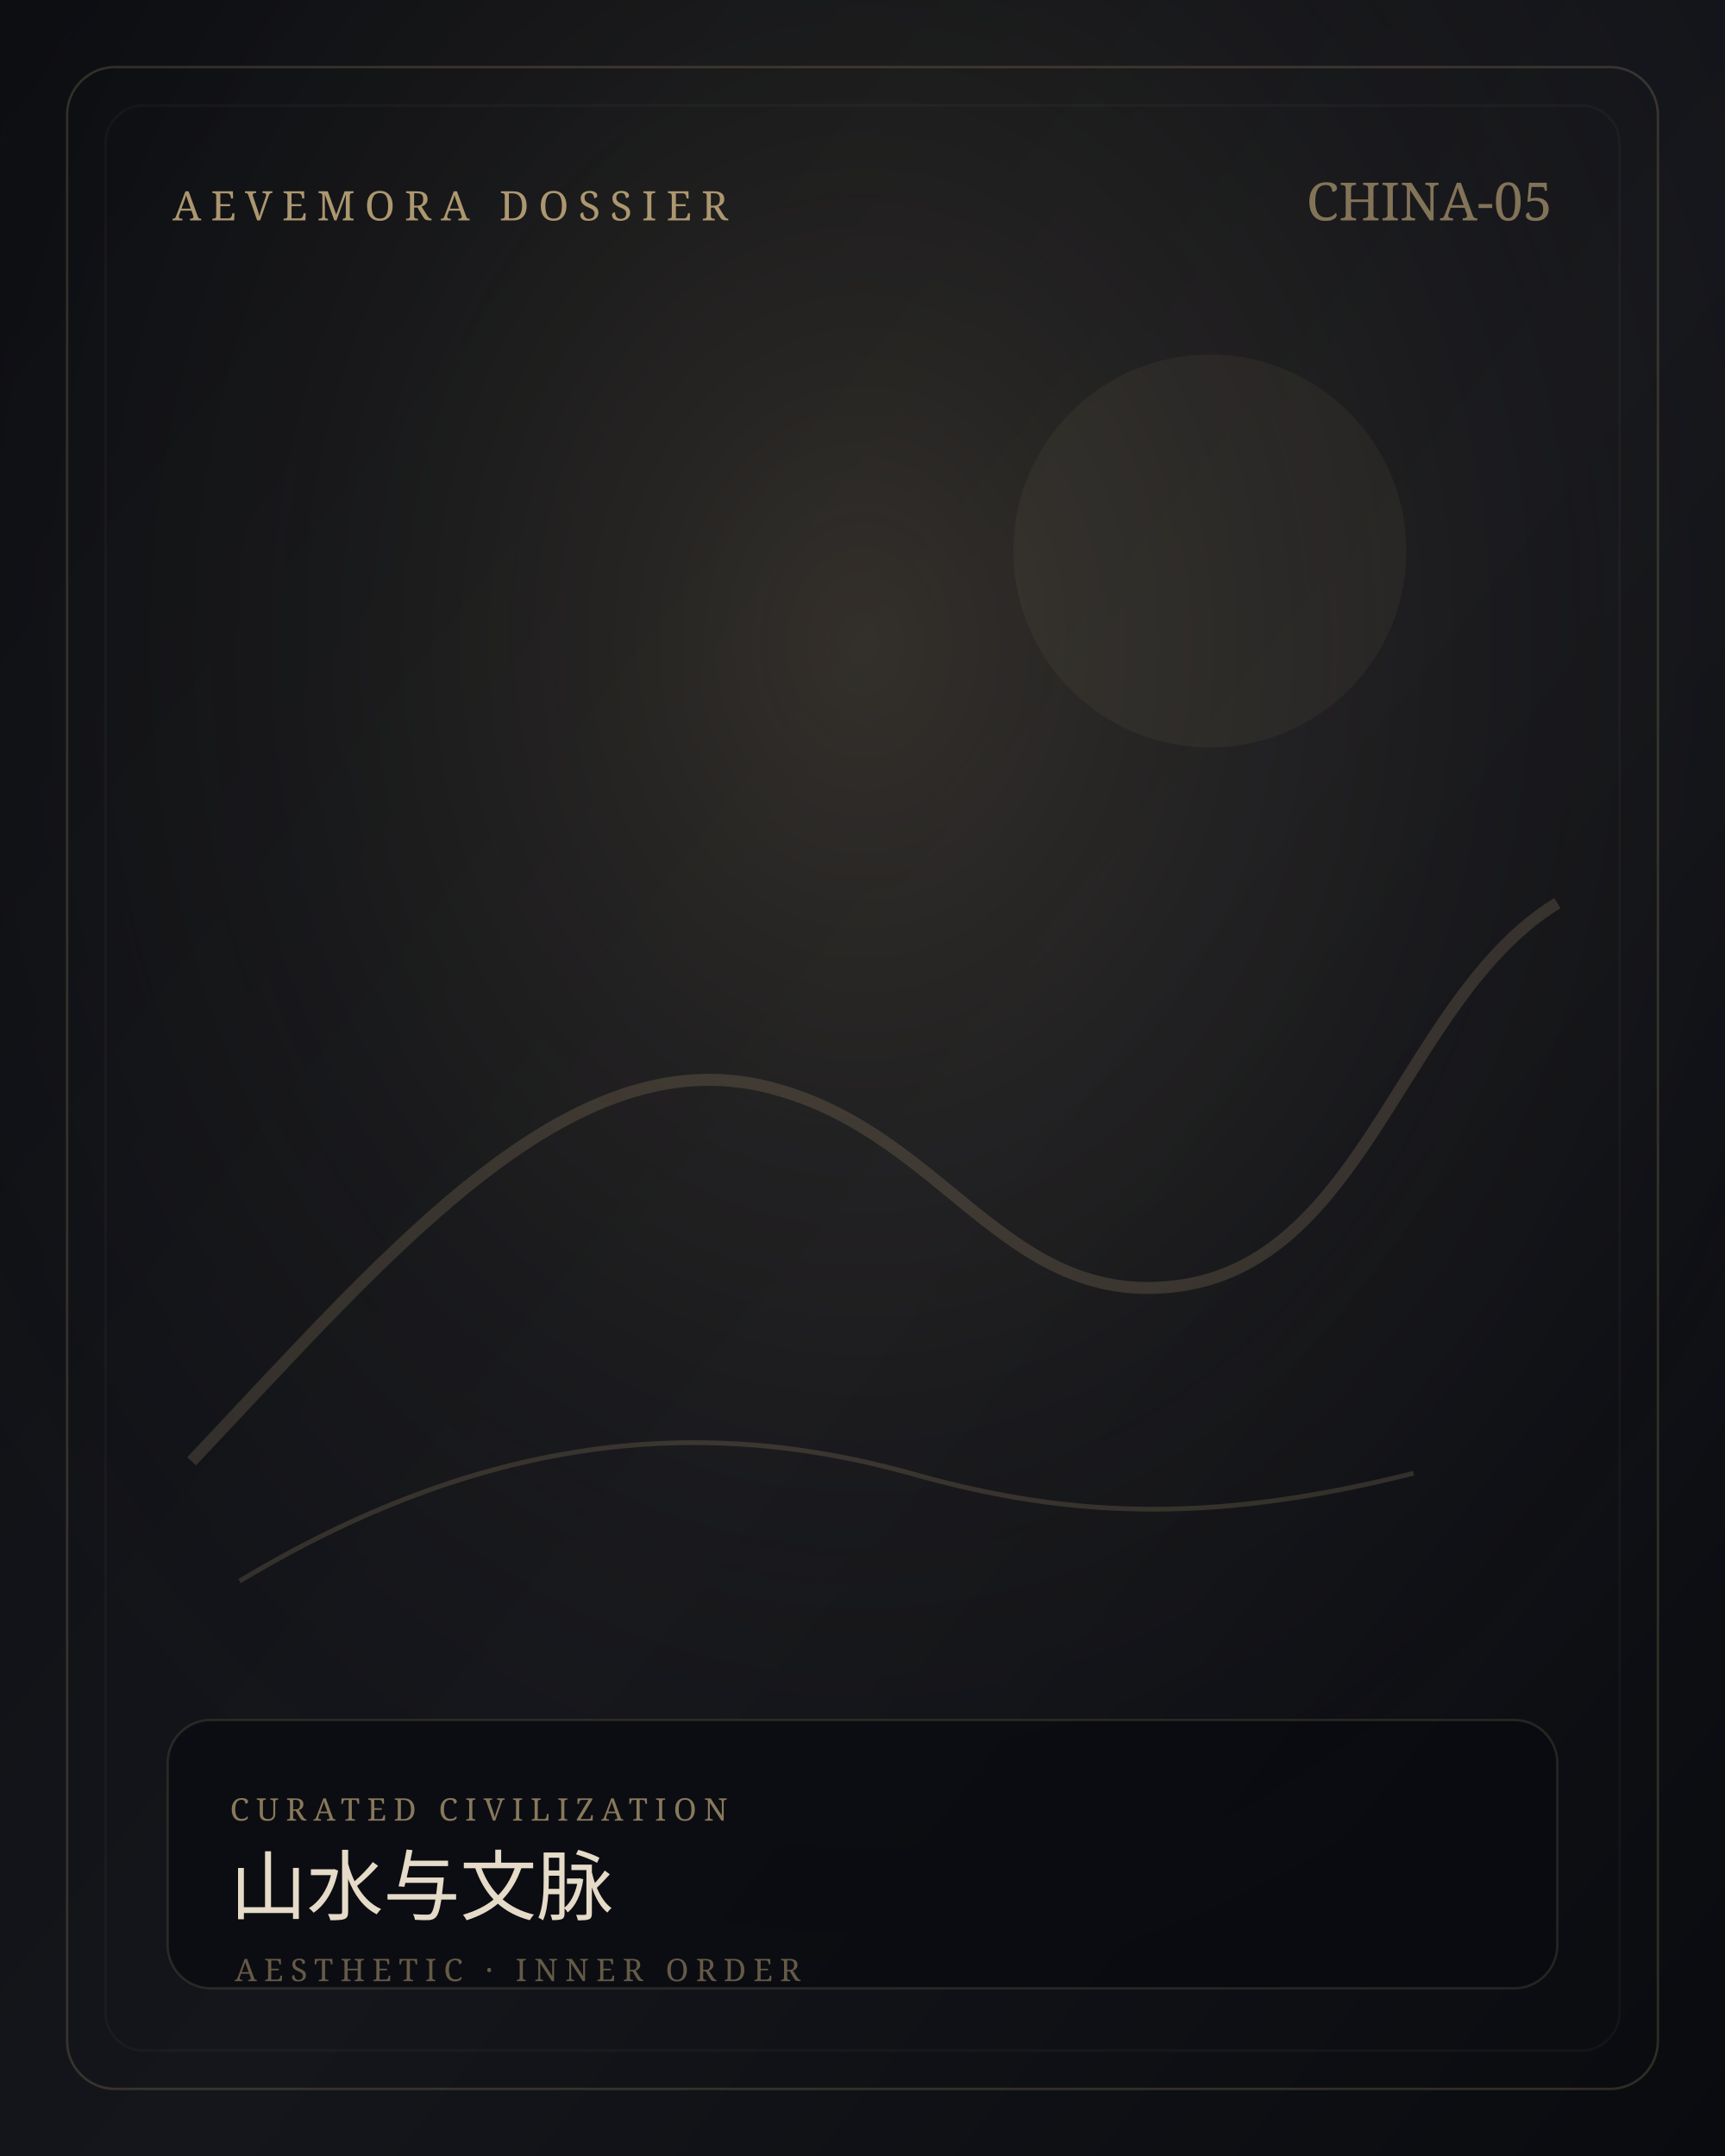
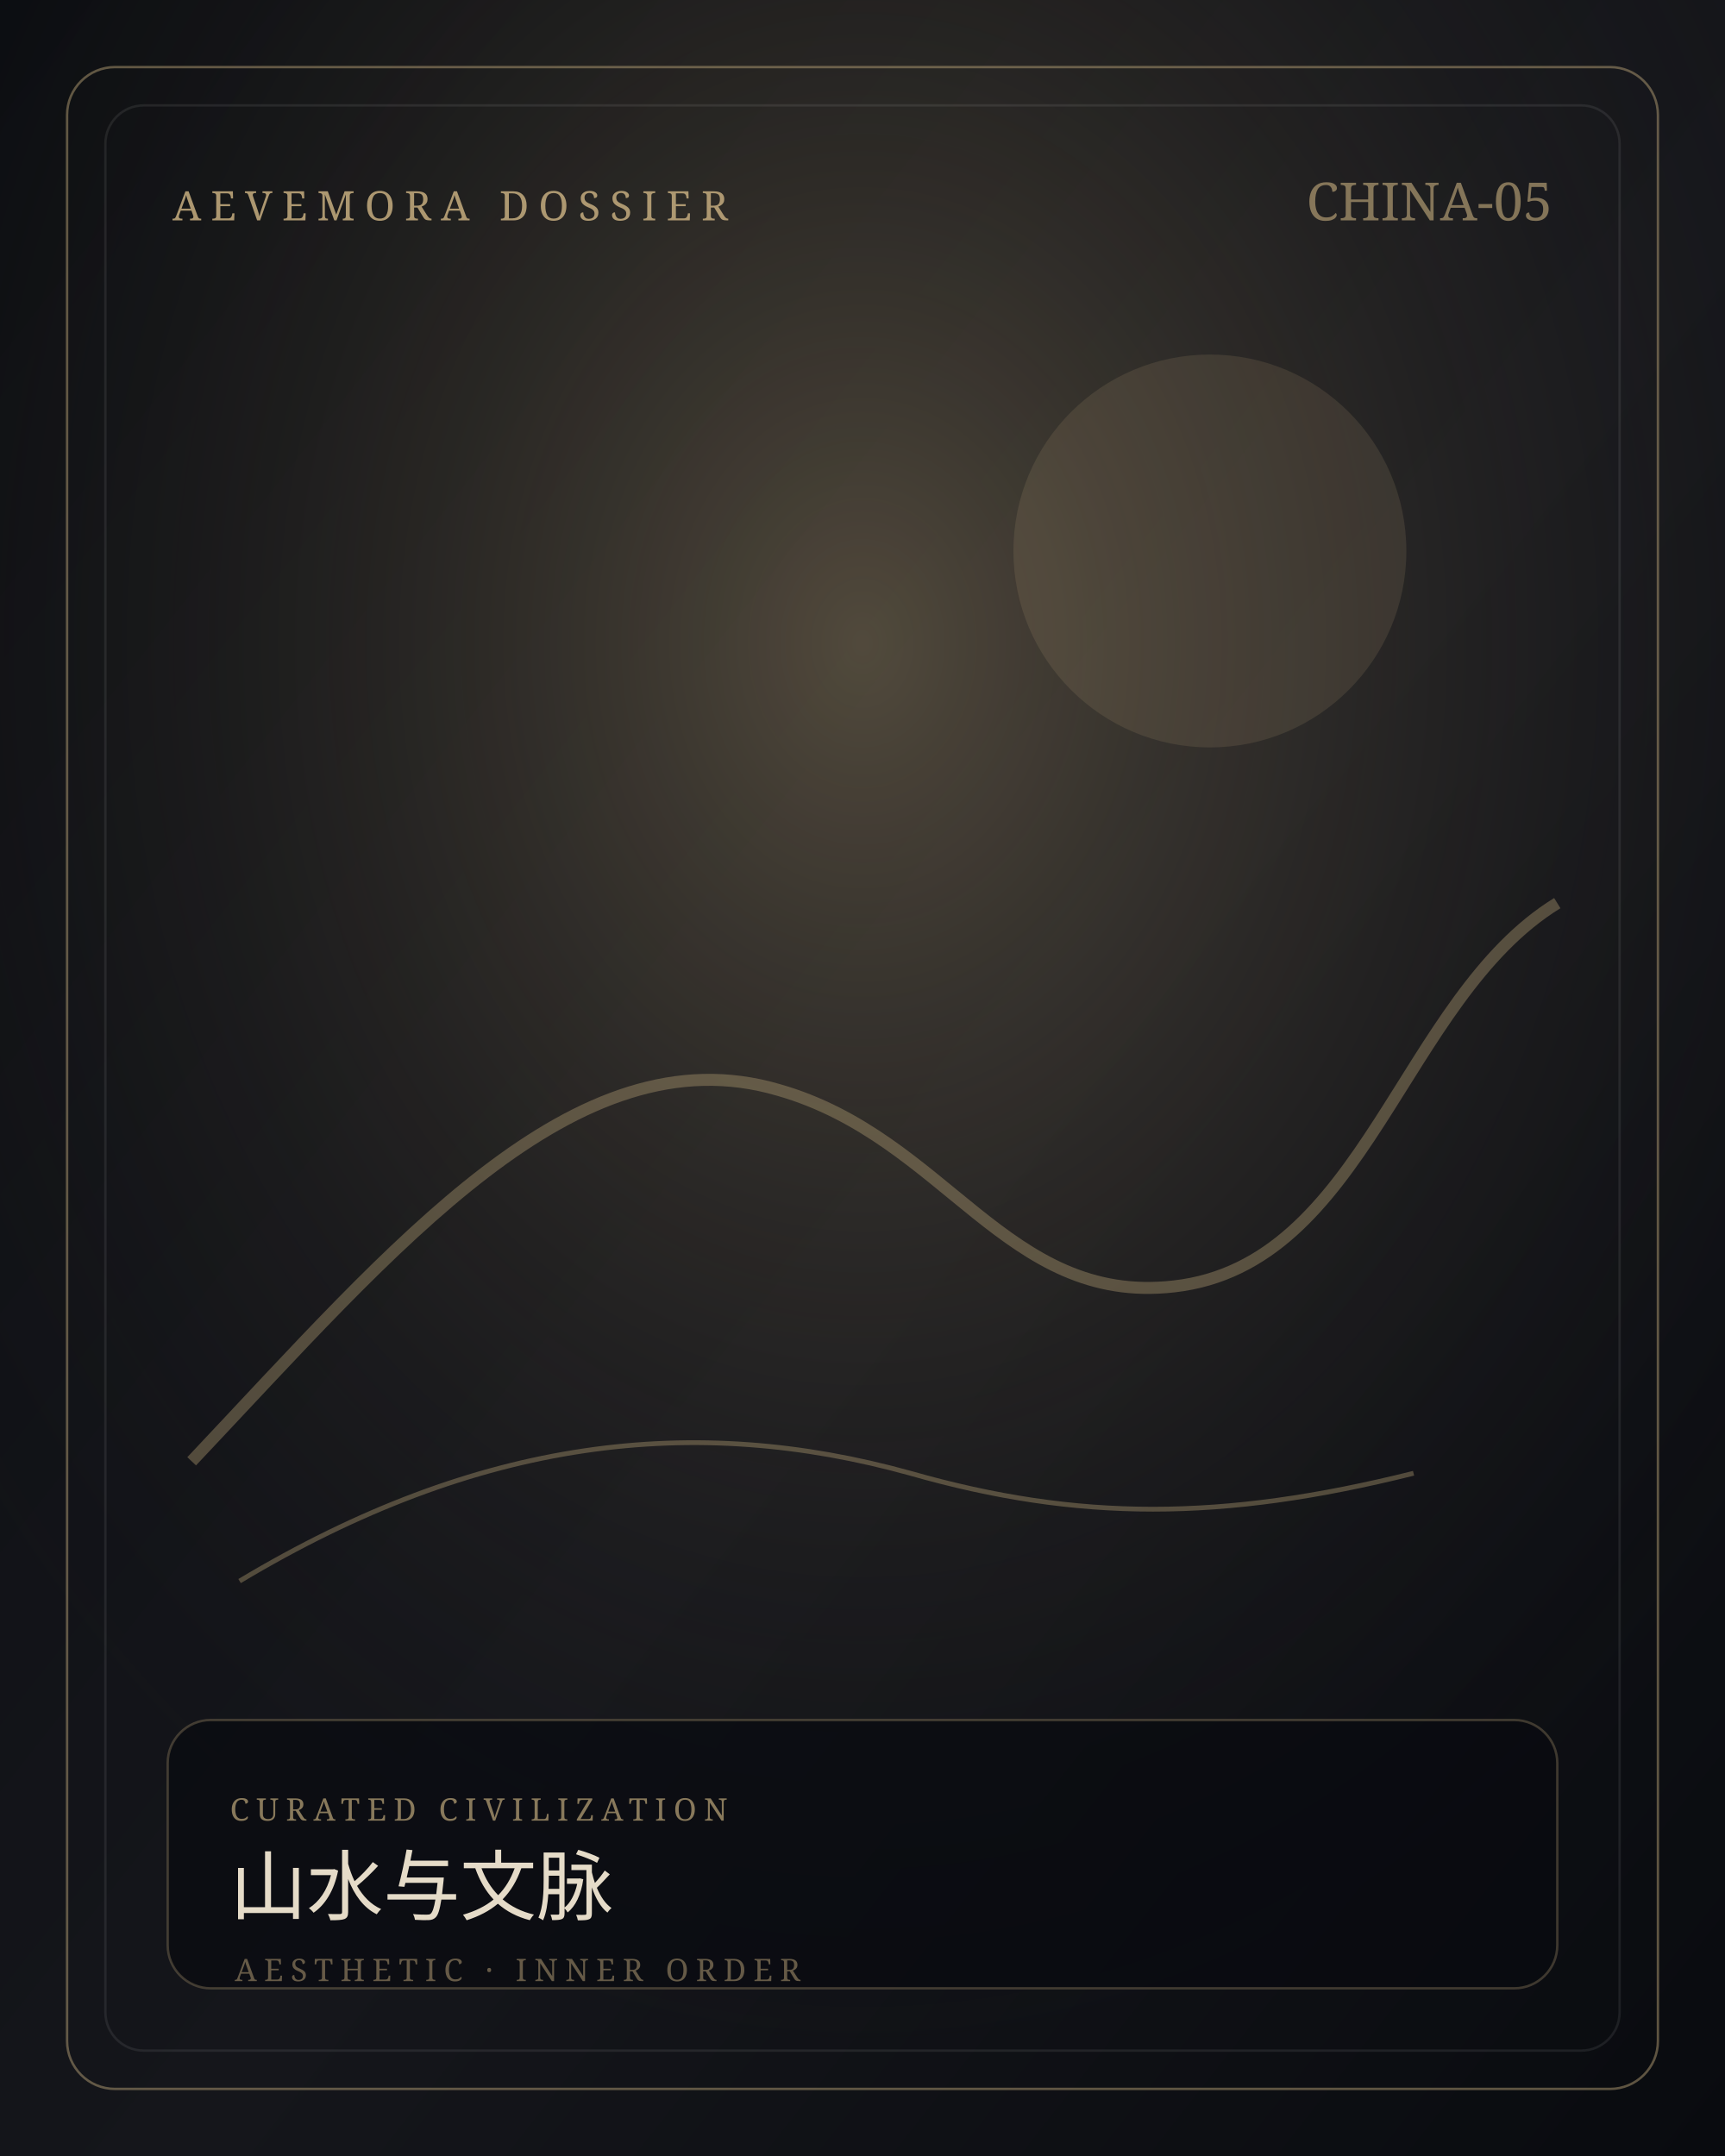
<svg xmlns="http://www.w3.org/2000/svg" viewBox="0 0 720 900">
  <defs>
    <radialGradient id="dg" cx="50%" cy="30%" r="68%">
-       <stop offset="0" stop-color="#b9a277" stop-opacity=".20" />
+       <stop offset="0" stop-color="#b9a277" stop-opacity=".38" />
      <stop offset="1" stop-color="#0b0d11" stop-opacity="0" />
    </radialGradient>
    <linearGradient id="db" x1="0" y1="0" x2="1" y2="1">
      <stop offset="0" stop-color="#0b0d11" />
      <stop offset=".55" stop-color="#15161b" />
      <stop offset="1" stop-color="#090b0f" />
    </linearGradient>
  </defs>
  <rect width="720" height="900" fill="url(#db)" />
  <rect width="720" height="900" fill="url(#dg)" />
-   <rect x="28" y="28" width="664" height="844" rx="20" fill="none" stroke="#b9a277" stroke-opacity=".22" />
-   <rect x="44" y="44" width="632" height="812" rx="16" fill="none" stroke="#fff" stroke-opacity=".035" />
+   <rect x="28" y="28" width="664" height="844" rx="20" fill="none" stroke="#b9a277" stroke-opacity=".48" />
+   <rect x="44" y="44" width="632" height="812" rx="16" fill="none" stroke="#fff" stroke-opacity=".08" />
  <text x="72" y="92" fill="#b9a277" opacity=".92" font-size="17" font-family="Georgia" letter-spacing="4">AEVEMORA DOSSIER</text>
  <text x="648" y="92" fill="#b9a277" opacity=".66" font-size="22" font-family="Georgia" text-anchor="end">CHINA-05</text>
-   <g fill="none" stroke="#b9a277" opacity=".20">
+   <g fill="none" stroke="#b9a277" opacity=".38">
    <path d="M80 610c85-90 160-180 245-155 70 20 95 90 165 82 80-9 95-120 160-160" stroke-width="5" />
    <path d="M100 660c100-60 190-70 280-45 70 20 130 20 210 0" stroke-width="2" />
  </g>
-   <circle cx="505" cy="230" r="82" fill="#b9a277" opacity=".07" />
-   <rect x="70" y="718" width="580" height="112" rx="18" fill="#090b10" fill-opacity=".72" stroke="#b9a277" stroke-opacity=".16" />
+   <circle cx="505" cy="230" r="82" fill="#b9a277" opacity=".15" />
+   <rect x="70" y="718" width="580" height="112" rx="18" fill="#090b10" fill-opacity=".72" stroke="#b9a277" stroke-opacity=".30" />
  <text x="96" y="760" fill="#b9a277" opacity=".72" font-size="13" font-family="Georgia" letter-spacing="3">CURATED CIVILIZATION</text>
  <text x="96" y="799" fill="#eee3cf" opacity=".96" font-size="32" font-family="Georgia,serif">山水与文脉</text>
  <text x="98" y="827" fill="#b9a277" opacity=".52" font-size="13" font-family="Georgia" letter-spacing="3">AESTHETIC · INNER ORDER</text>
</svg>
